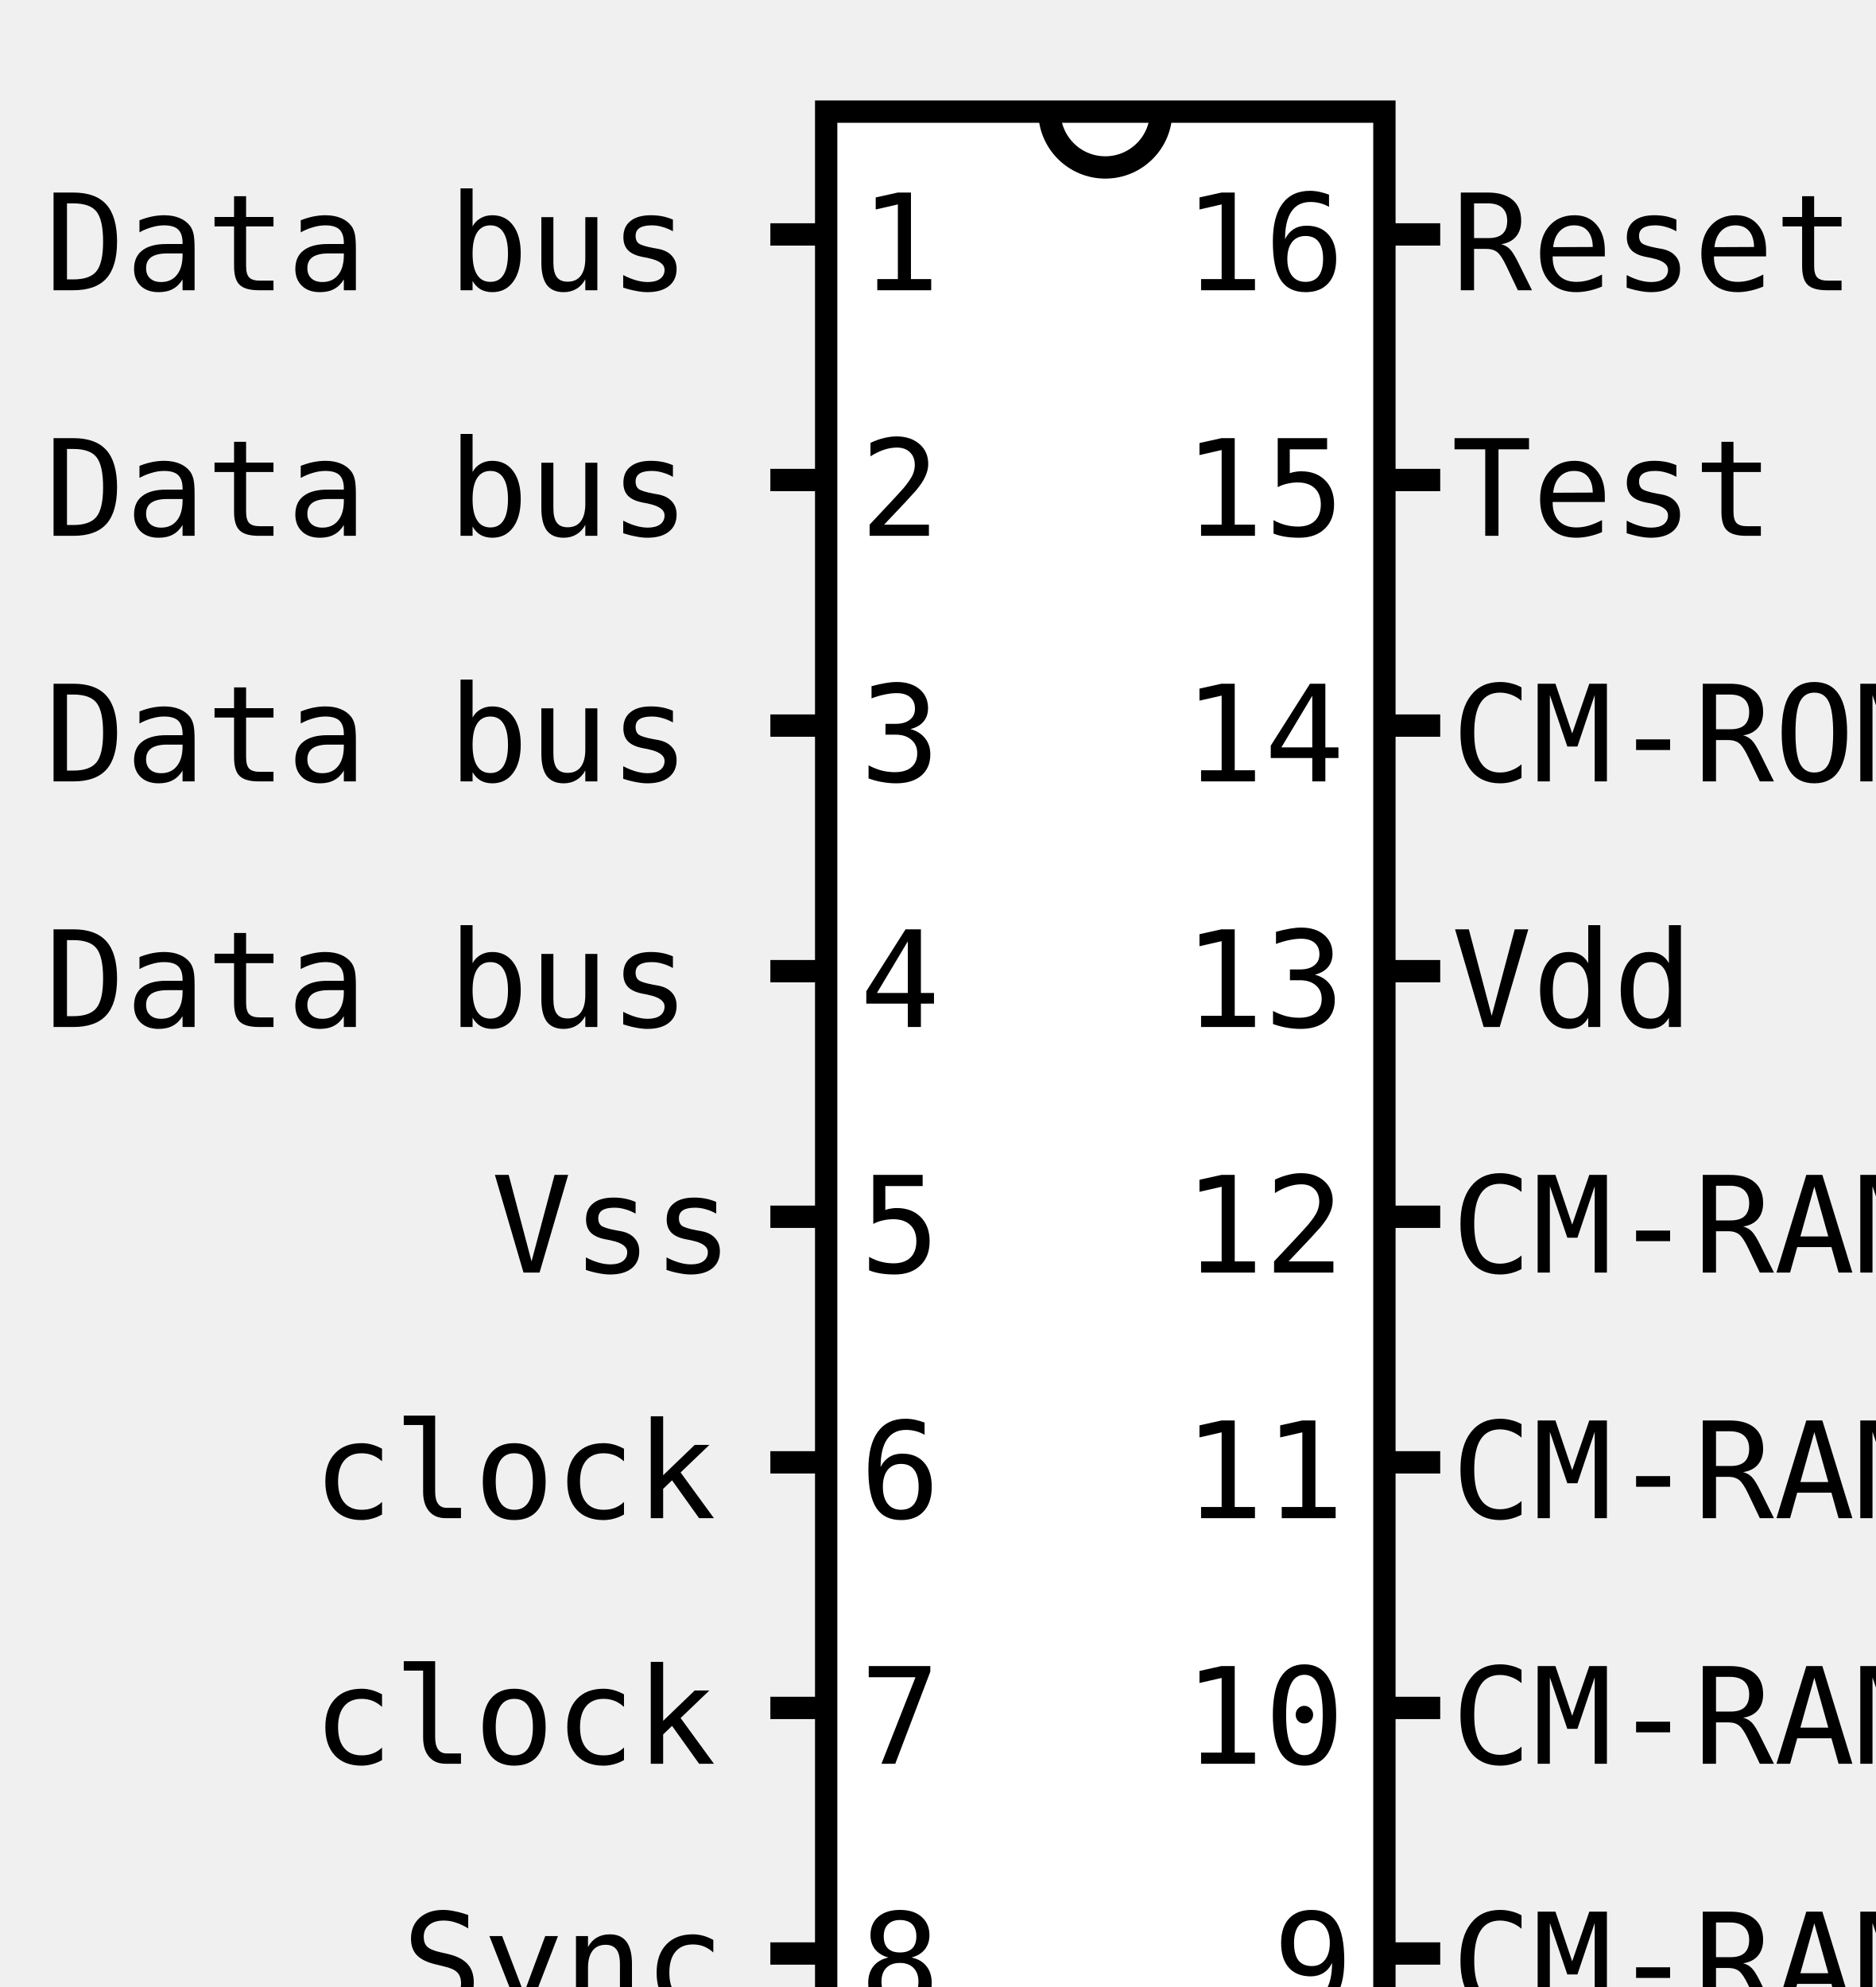
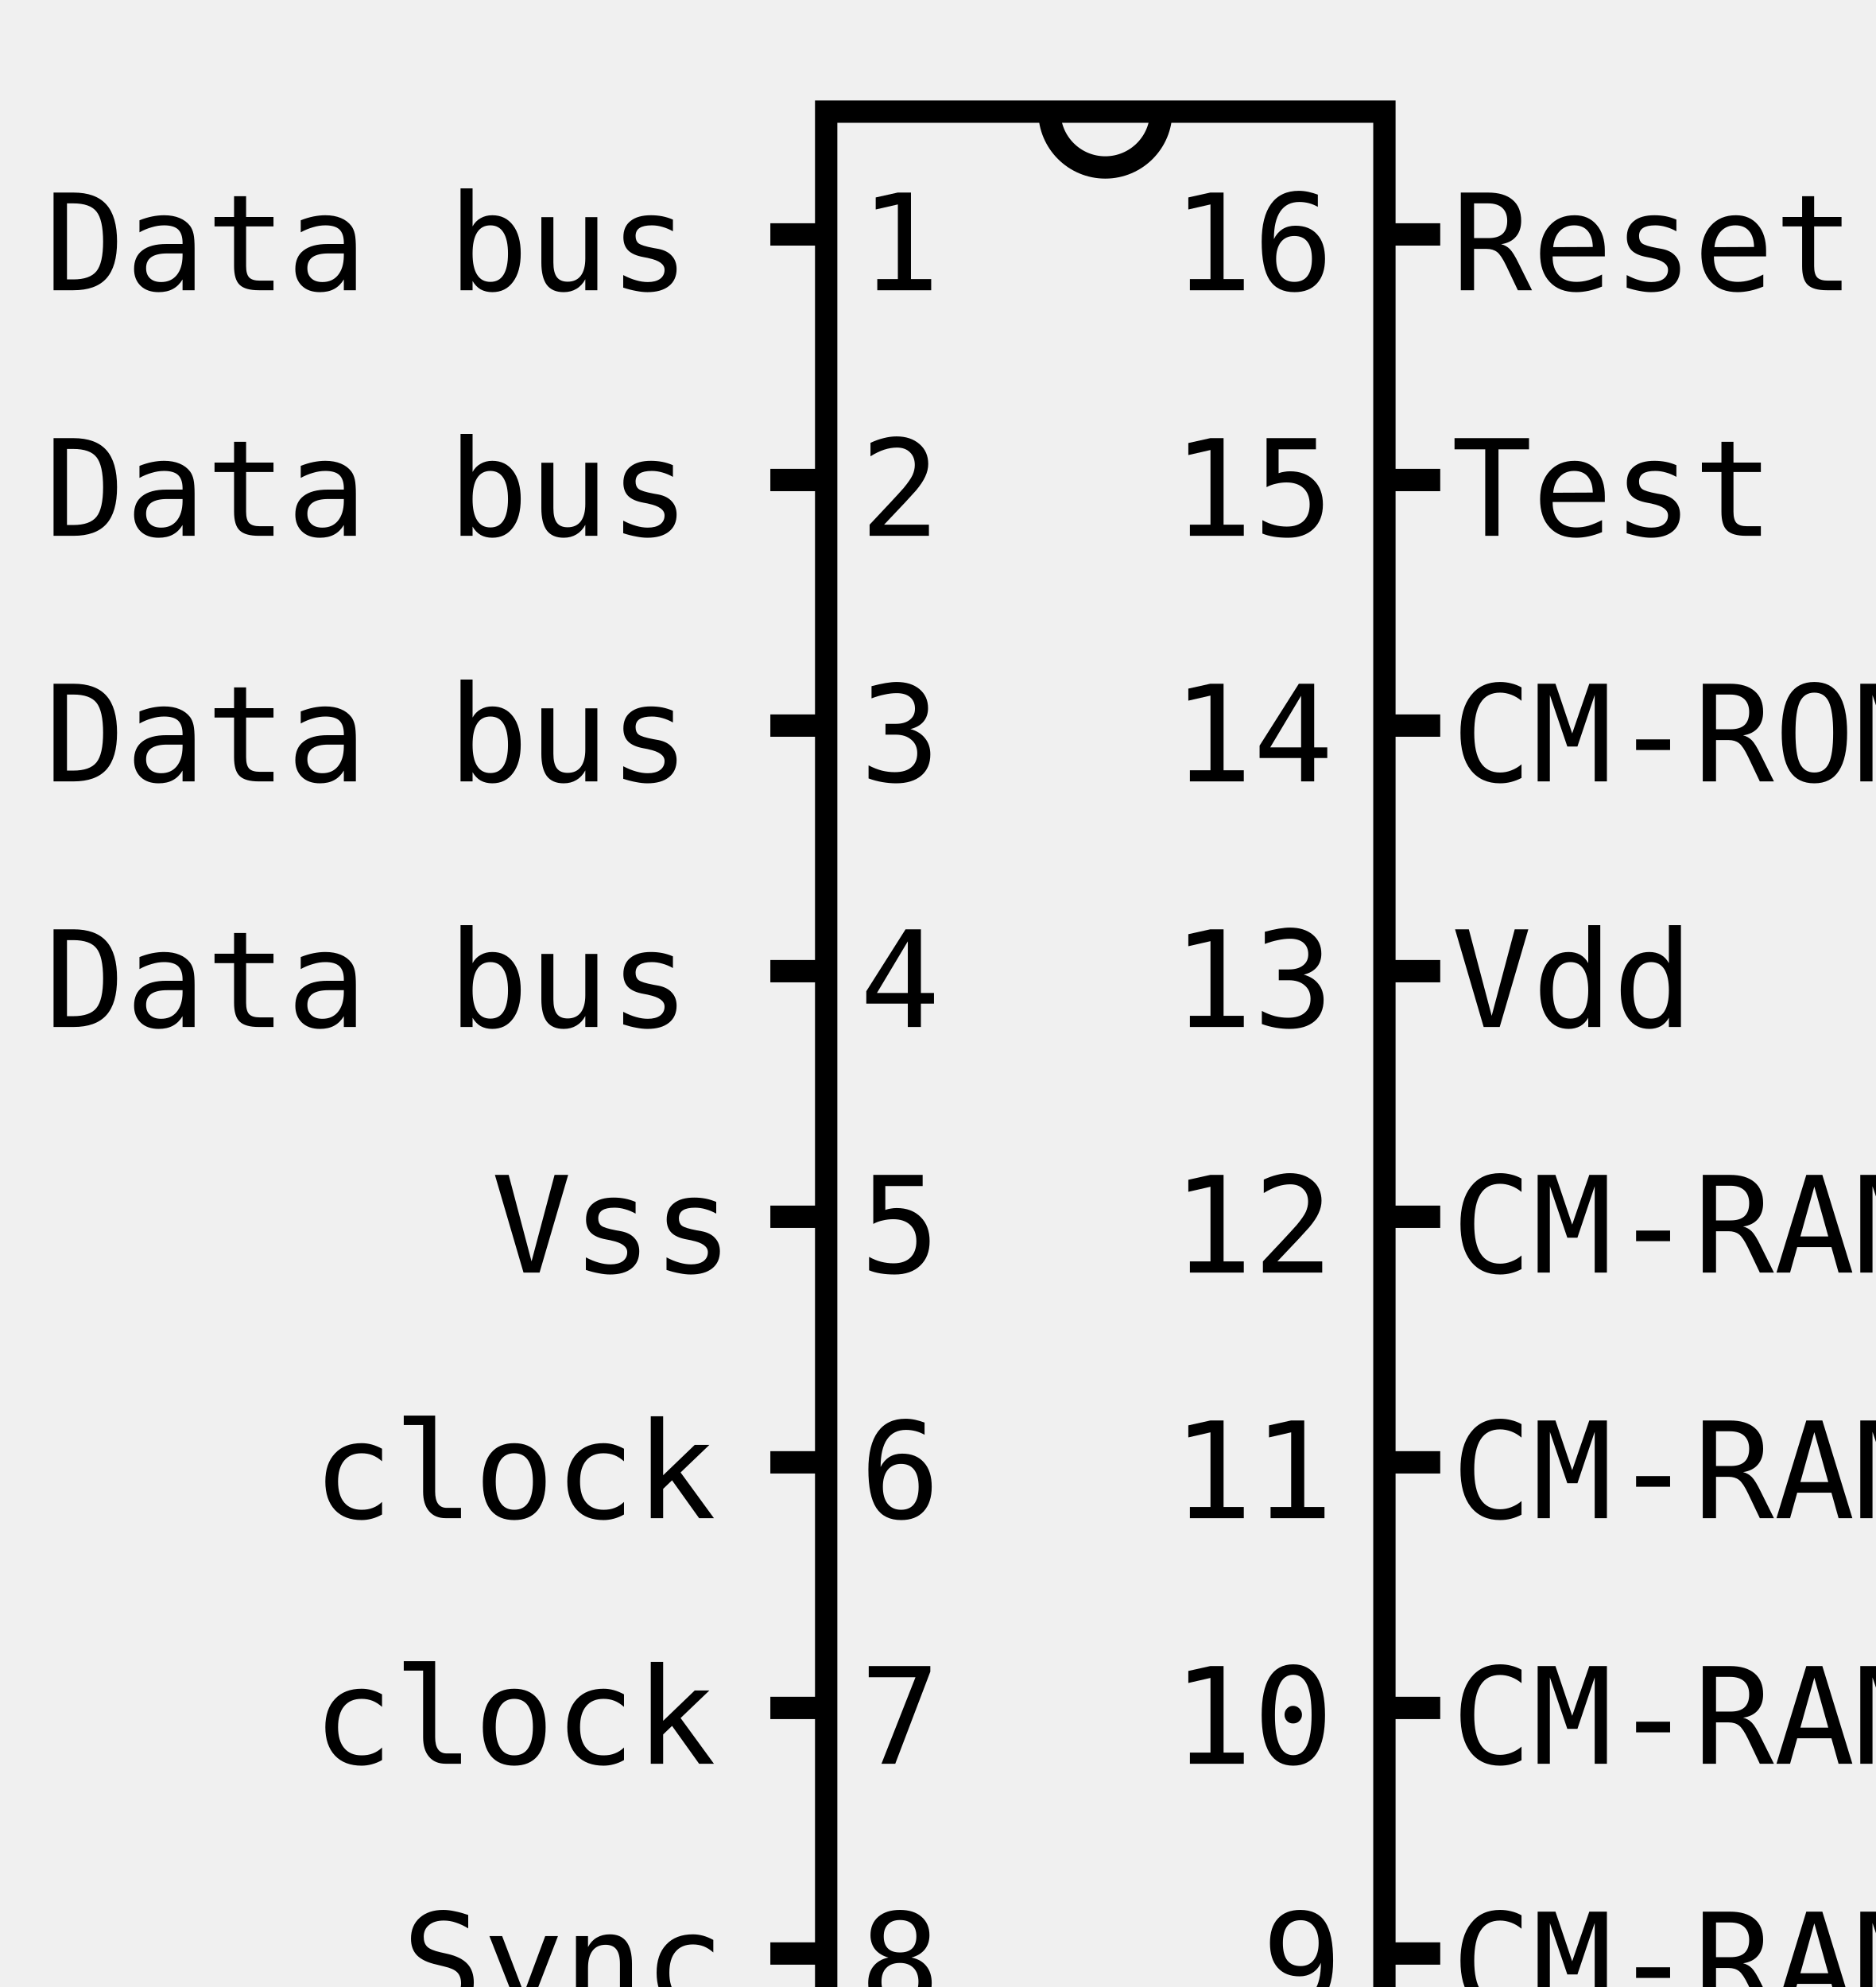
<svg xmlns="http://www.w3.org/2000/svg" version="1.1">
-   <rect x="74" y="10" width="50" height="176" fill="white" stroke-width="2" stroke="black" />
+   <rect x="74" y="10" width="50" height="176" fill="none" stroke-width="2" stroke="black" />
  <path d="M94 10   A 5 5 0 0 0 104 10" stroke="black" fill="black" fill-opacity="0" stroke-width="2" />
  <line x1="124" y1="21" x2="129" y2="21" stroke="black" stroke-width="2" />
-   <text x="106" y="26" font-family="monospace" fill="black">16</text>
+   <text x="105" y="26" font-family="monospace" fill="black">16</text>
  <text x="130" y="26" transform="rotate(0 130 26)" font-family="monospace" fill="black">Reset</text>
  <line x1="124" y1="43" x2="129" y2="43" stroke="black" stroke-width="2" />
-   <text x="106" y="48" font-family="monospace" fill="black">15</text>
+   <text x="105" y="48" font-family="monospace" fill="black">15</text>
  <text x="130" y="48" transform="rotate(0 130 48)" font-family="monospace" fill="black">Test</text>
  <line x1="124" y1="65" x2="129" y2="65" stroke="black" stroke-width="2" />
-   <text x="106" y="70" font-family="monospace" fill="black">14</text>
+   <text x="105" y="70" font-family="monospace" fill="black">14</text>
  <text x="130" y="70" transform="rotate(0 130 70)" font-family="monospace" fill="black">CM-ROM</text>
  <line x1="124" y1="87" x2="129" y2="87" stroke="black" stroke-width="2" />
-   <text x="106" y="92" font-family="monospace" fill="black">13</text>
+   <text x="105" y="92" font-family="monospace" fill="black">13</text>
  <text x="130" y="92" transform="rotate(0 130 92)" font-family="monospace" fill="black">Vdd</text>
  <line x1="124" y1="109" x2="129" y2="109" stroke="black" stroke-width="2" />
-   <text x="106" y="114" font-family="monospace" fill="black">12</text>
+   <text x="105" y="114" font-family="monospace" fill="black">12</text>
  <text x="130" y="114" transform="rotate(0 130 114)" font-family="monospace" fill="black">CM-RAM</text>
  <line x1="124" y1="131" x2="129" y2="131" stroke="black" stroke-width="2" />
-   <text x="106" y="136" font-family="monospace" fill="black">11</text>
+   <text x="105" y="136" font-family="monospace" fill="black">11</text>
  <text x="130" y="136" transform="rotate(0 130 136)" font-family="monospace" fill="black">CM-RAM</text>
  <line x1="124" y1="153" x2="129" y2="153" stroke="black" stroke-width="2" />
-   <text x="106" y="158" font-family="monospace" fill="black">10</text>
+   <text x="105" y="158" font-family="monospace" fill="black">10</text>
  <text x="130" y="158" transform="rotate(0 130 158)" font-family="monospace" fill="black">CM-RAM</text>
  <line x1="124" y1="175" x2="129" y2="175" stroke="black" stroke-width="2" />
-   <text x="114" y="180" font-family="monospace" fill="black">9</text>
+   <text x="113" y="180" font-family="monospace" fill="black">9</text>
  <text x="130" y="180" transform="rotate(0 130 180)" font-family="monospace" fill="black">CM-RAM</text>
  <line x1="74" y1="21" x2="69" y2="21" stroke="black" stroke-width="2" />
  <text x="77" y="26" font-family="monospace" fill="black">1</text>
  <text x="4" y="26" transform="rotate(0 4 26)" font-family="monospace" fill="black" textLength="64">Data bus</text>
  <line x1="74" y1="43" x2="69" y2="43" stroke="black" stroke-width="2" />
  <text x="77" y="48" font-family="monospace" fill="black">2</text>
  <text x="4" y="48" transform="rotate(0 4 48)" font-family="monospace" fill="black" textLength="64">Data bus</text>
  <line x1="74" y1="65" x2="69" y2="65" stroke="black" stroke-width="2" />
  <text x="77" y="70" font-family="monospace" fill="black">3</text>
  <text x="4" y="70" transform="rotate(0 4 70)" font-family="monospace" fill="black" textLength="64">Data bus</text>
  <line x1="74" y1="87" x2="69" y2="87" stroke="black" stroke-width="2" />
  <text x="77" y="92" font-family="monospace" fill="black">4</text>
  <text x="4" y="92" transform="rotate(0 4 92)" font-family="monospace" fill="black" textLength="64">Data bus</text>
  <line x1="74" y1="109" x2="69" y2="109" stroke="black" stroke-width="2" />
  <text x="77" y="114" font-family="monospace" fill="black">5</text>
  <text x="44" y="114" transform="rotate(0 44 114)" font-family="monospace" fill="black" textLength="24">Vss</text>
  <line x1="74" y1="131" x2="69" y2="131" stroke="black" stroke-width="2" />
  <text x="77" y="136" font-family="monospace" fill="black">6</text>
  <text x="28" y="136" transform="rotate(0 28 136)" font-family="monospace" fill="black" textLength="40">clock</text>
  <line x1="74" y1="153" x2="69" y2="153" stroke="black" stroke-width="2" />
  <text x="77" y="158" font-family="monospace" fill="black">7</text>
  <text x="28" y="158" transform="rotate(0 28 158)" font-family="monospace" fill="black" textLength="40">clock</text>
  <line x1="74" y1="175" x2="69" y2="175" stroke="black" stroke-width="2" />
  <text x="77" y="180" font-family="monospace" fill="black">8</text>
  <text x="36" y="180" transform="rotate(0 36 180)" font-family="monospace" fill="black" textLength="32">Sync</text>
</svg>
